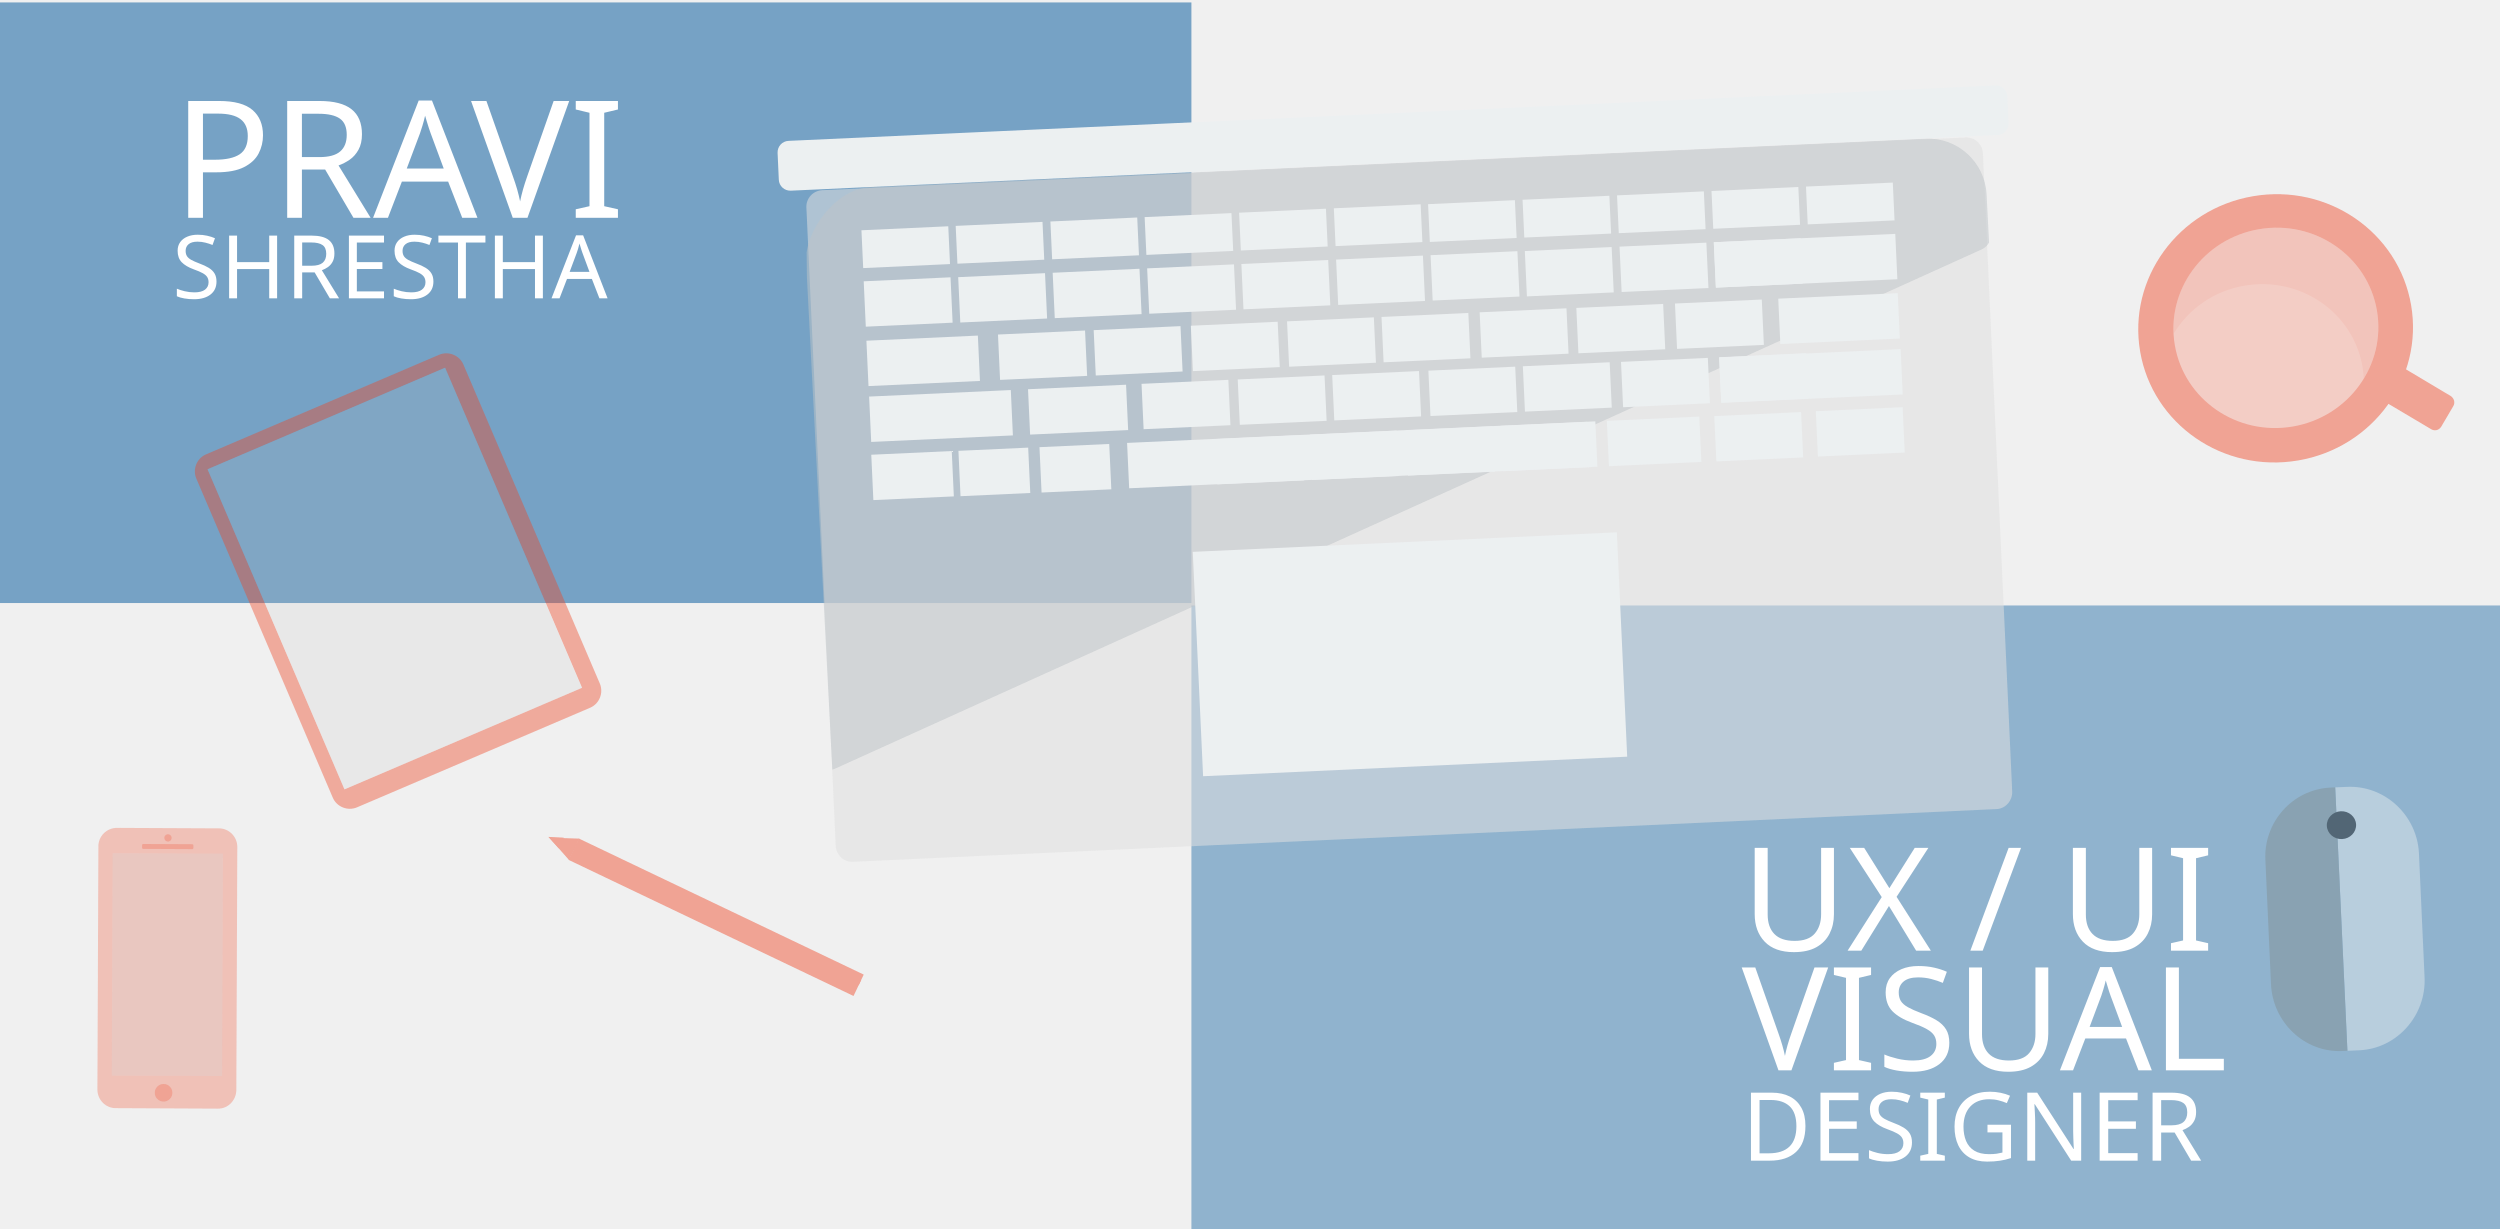
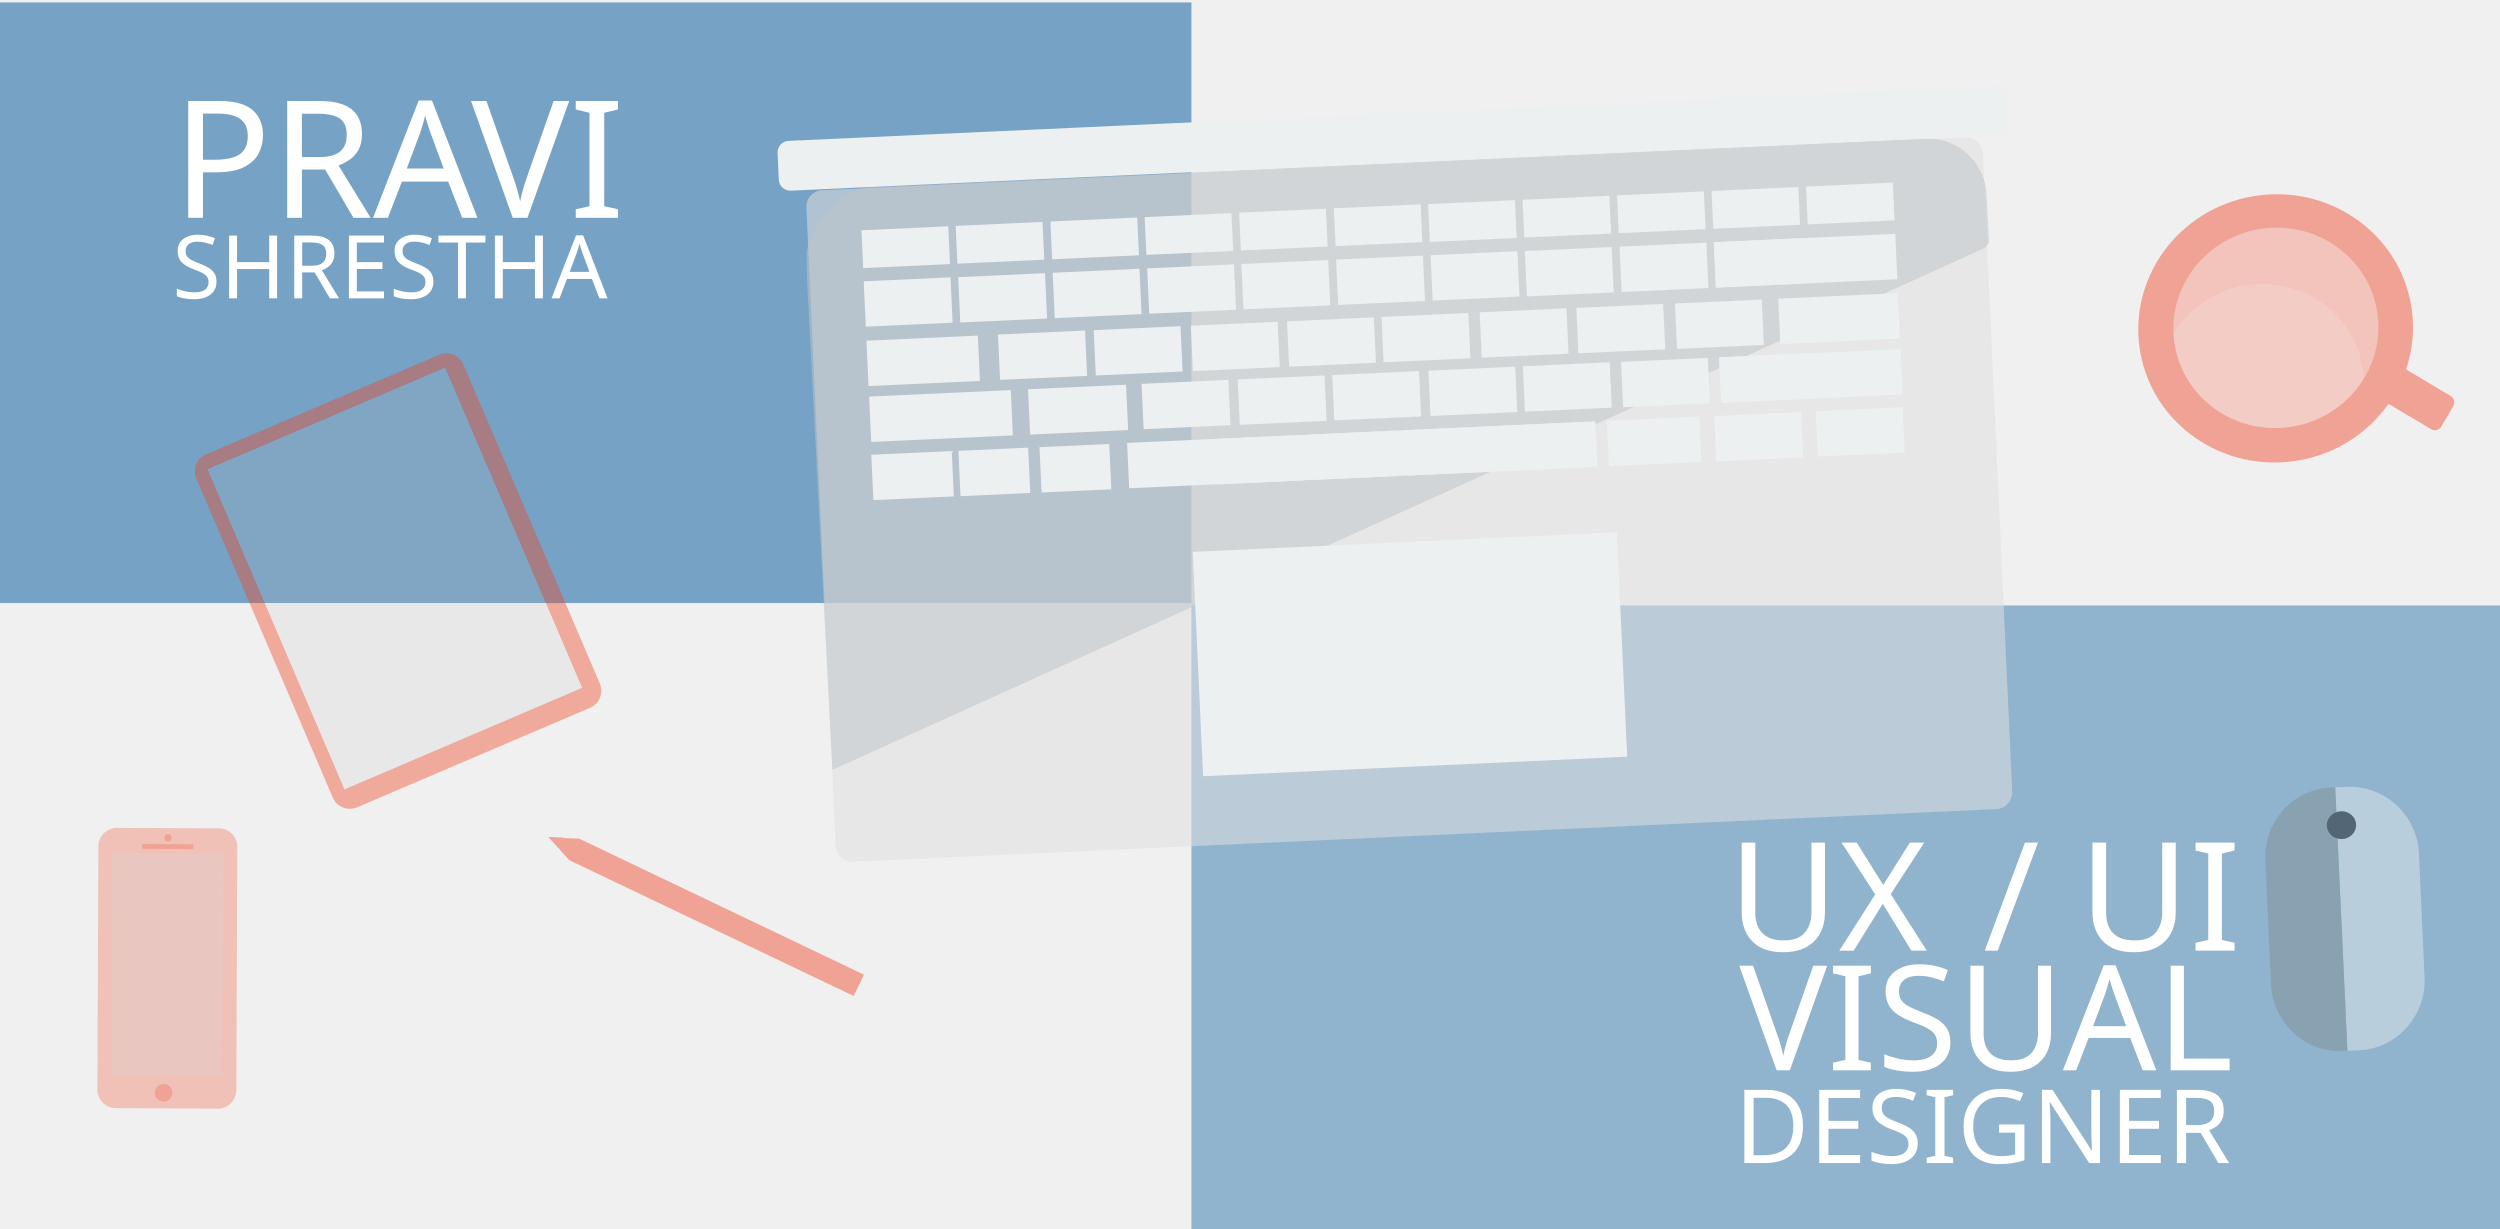
<svg xmlns="http://www.w3.org/2000/svg" xmlns:xlink="http://www.w3.org/1999/xlink" version="1.1" id="Layer_1" x="0px" y="0px" viewBox="0 0 1024 503" style="enable-background:new 0 0 1024 503;" xml:space="preserve">
  <style type="text/css">
	.st0{opacity:0.4;fill:#00579B;enable-background:new    ;}
	.st1{opacity:0.51;fill:#00579B;enable-background:new    ;}
	.st2{opacity:0.45;}
	.st3{fill:#EF4423;}
	.st4{opacity:0.5;fill:#FFFFFF;enable-background:new    ;}
	.st5{opacity:0.22;fill:#EF4423;enable-background:new    ;}
	.st6{opacity:0.41;}
- 	.st7{opacity:0.36;fill:#BEBCBD;}
+ 	.st7{opacity:0.36;fill:#BEBCBD;enable-background:new    ;}
	.st8{opacity:0.61;fill:#EF4423;enable-background:new    ;}
- 	.st9{opacity:0.27;fill:#BEBCBD;}
+ 	.st9{opacity:0.27;fill:#BEBCBD;enable-background:new    ;}
	.st10{fill:none;}
	.st11{fill:#FFFFFF;}
	.st12{font-family:'HelveticaNeue-Bold';}
	.st13{font-size:67px;}
	.st14{font-size:36px;}
	.st15{opacity:0.54;fill:#E0E0E0;enable-background:new    ;}
	.st16{opacity:0.52;enable-background:new    ;}
	.st17{clip-path:url(#SVGID_2_);fill:#BDC3C7;}
	.st18{fill:#ECF0F1;}
	.st19{opacity:0.43;}
	.st20{fill:#7F8C8D;}
- 	.st21{font-size:59px;}
- 	.st22{font-size:39px;}
- 	.st23{font-size:32px;}
+ 	.st21{enable-background:new    ;}
+ 	.st22{font-size:62px;}
+ 	.st23{font-size:60px;}
+ 	.st24{font-size:42px;}
+ 	.st25{font-size:32px;}
</style>
  <g id="Layer_1_1_">
    <rect x="488" y="248" class="st0" width="536" height="257.7" />
    <rect y="1" class="st1" width="488" height="246" />
    <g class="st2">
-       <ellipse transform="matrix(0.9857 -0.1685 0.1685 0.9857 -9.3377 158.9661)" class="st3" cx="932.1" cy="134.5" rx="56.3" ry="54.9" />
-       <ellipse transform="matrix(0.9857 -0.1685 0.1685 0.9857 -9.2964 158.9903)" class="st4" cx="932.2" cy="134.3" rx="42" ry="41" />
+       <ellipse transform="matrix(0.9857 -0.1685 0.1685 0.9857 -9.3331 158.9814)" class="st3" cx="932.1" cy="134.5" rx="56.3" ry="54.9" />
+       <ellipse transform="matrix(0.9857 -0.1685 0.1685 0.9857 -9.2996 158.9966)" class="st4" cx="932.2" cy="134.3" rx="42" ry="41" />
      <path class="st5" d="M919.4,117c22.9-3.9,44.5,11,48.3,33.3c0.3,1.6,0.4,3.1,0.5,4.7c4.9-8,7.1-17.9,5.4-27.8    c-3.8-22.3-25.4-37.2-48.3-33.3c-21.3,3.6-36.2,22.3-35,42.8C896.4,126.6,906.8,119.1,919.4,117z" />
      <path class="st3" d="M1004.9,166.3l-5,8.5c-0.9,1.4-2.6,1.9-4.1,1l-25.6-15.2c-1.4-0.9-1.9-2.6-1-4.1l5-8.5c0.9-1.4,2.6-1.9,4.1-1    l25.5,15.2C1005.2,163.1,1005.7,164.9,1004.9,166.3z" />
    </g>
    <g class="st2">
      <g>
-         <rect x="288.5" y="311" transform="matrix(0.431 -0.9024 0.9024 0.431 -172.0694 478.5229)" class="st3" width="9.7" height="129.3" />
-         <rect x="292.7" y="310" transform="matrix(0.431 -0.9024 0.9024 0.431 -170.8663 478.3698)" class="st3" width="2.4" height="129.3" />
+         <rect x="288.5" y="311.1" transform="matrix(0.431 -0.9024 0.9024 0.431 -172.1029 478.4939)" class="st3" width="9.7" height="129.3" />
+         <rect x="292.7" y="310" transform="matrix(0.431 -0.9024 0.9024 0.431 -170.822 478.3644)" class="st3" width="2.4" height="129.3" />
      </g>
      <polygon class="st3" points="237.3,343.5 233.1,352.3 225,343.1   " />
      <polygon class="st3" points="230.9,343.1 228.9,347.5 224.6,342.8   " />
    </g>
    <g class="st6">
      <path class="st3" d="M189.8,149.3c-1.6-3.8-6.1-5.6-9.9-4l-95.5,40.8c-3.8,1.6-5.6,6.1-4,9.9l55.9,130.7c1.6,3.8,6.1,5.6,9.9,4    l95.5-40.8c3.8-1.6,5.6-6.1,4-9.9L189.8,149.3z M238.4,281.7l-97.3,41.6L85,192.2l97.3-41.6L238.4,281.7z" />
-       <rect x="108.8" y="165.7" transform="matrix(0.9195 -0.393 0.393 0.9195 -80.1159 82.6294)" class="st7" width="105.8" height="142.6" />
+       <rect x="108.8" y="165.7" transform="matrix(0.9195 -0.393 0.393 0.9195 -80.1331 82.6246)" class="st7" width="105.8" height="142.6" />
      <path class="st3" d="M193.2,309.6l-2.9,1.2c-0.9,0.4-2.1,0-2.5-1l-0.9-2.2c-0.4-0.9,0-2.1,1-2.5l2.9-1.2c0.9-0.4,2.1,0,2.5,1    l0.9,2.2C194.5,308.1,194.1,309.2,193.2,309.6z" />
    </g>
    <g class="st2">
      <path class="st8" d="M89.2,454.1l-41.8-0.2c-4.1,0-7.5-3.4-7.5-7.6l0.4-99.7c0-4.1,3.4-7.5,7.6-7.5l41.8,0.2    c4.1,0,7.5,3.4,7.5,7.6l-0.4,99.7C96.7,450.8,93.3,454.2,89.2,454.1z" />
-       <rect x="23" y="372.6" transform="matrix(3.615123e-03 -1 1 3.615123e-03 -326.8969 462.2253)" class="st9" width="91.1" height="45.2" />
+       <rect x="23" y="372.5" transform="matrix(3.615099e-03 -1 1 3.615099e-03 -326.7983 462.2261)" class="st9" width="91.1" height="45.2" />
      <circle class="st3" cx="68.8" cy="343.2" r="1.5" />
      <circle class="st3" cx="67" cy="447.6" r="3.6" />
      <path class="st3" d="M78.8,347.8l-20.2-0.1c-0.2,0-0.4-0.2-0.4-0.4v-1.2c0-0.2,0.2-0.4,0.4-0.4l20.2,0.1c0.2,0,0.4,0.2,0.4,0.4    v1.2C79.2,347.6,79,347.8,78.8,347.8z" />
    </g>
  </g>
  <rect x="70.6" y="41.4" class="st10" width="294" height="115" />
-   <text transform="matrix(1 0 0 1 70.5983 89.2065)">
-     <tspan x="0" y="0" class="st11 st12 st13">PRAVI </tspan>
-     <tspan x="0" y="33" class="st11 st12 st14">SHRESTHA</tspan>
-   </text>
+   <text transform="matrix(1 0 0 1 70.5983 89.2065)" class="st11 st12 st13">PRAVI </text>
+   <text transform="matrix(1 0 0 1 70.5983 122.2065)" class="st11 st12 st14">SHRESTHA</text>
  <g id="Layer_2">
    <g id="laptop_1_">
      <path class="st15" d="M817.7,331.4L349.4,353c-3.7,0.2-6.9-2.7-7.1-6.5L330.3,85c-0.2-3.7,2.7-6.9,6.5-7.1l468.3-21.6    c3.7-0.2,6.9,2.7,7.1,6.5l12,261.5C824.3,328,821.4,331.3,817.7,331.4z" />
      <g class="st16">
        <g>
-           <defs>
-             <path id="SVGID_1_" d="M811.8,102.1L341.9,314.9c-4.2,1.9-9-1.1-9-5.7l-2.8-229.5c-0.1-3.4,2.6-6.2,6-6.4l469-21.6       c3.4-0.2,6.3,2.4,6.6,5.7l3.7,38.3C815.7,98.4,814.2,101,811.8,102.1z" />
-           </defs>
-           <clipPath id="SVGID_2_">
-             <use xlink:href="#SVGID_1_" style="overflow:visible;" />
-           </clipPath>
-           <path class="st17" d="M801.9,316.9l-435.6,22.6c-13.3,0.7-24.6-9.5-25.3-22.8l-10.8-209.2c-0.7-13.3,12.5-30.1,25.8-30.8      l432.4-19.9c13.3-0.7,24.6,9.5,25.3,22.8l11,212.1C825.4,304.9,815.2,316.1,801.9,316.9z" />
-         </g>
-       </g>
-       <rect x="490.6" y="222" transform="matrix(0.9989 -4.601891e-02 4.601891e-02 0.9989 -11.7227 26.8603)" class="st18" width="173.9" height="92" />
-       <g>
-         <g>
-           <rect x="740.1" y="75.6" transform="matrix(0.9989 -4.601891e-02 4.601891e-02 0.9989 -3.0345 34.9639)" class="st18" width="35.6" height="15.5" />
-         </g>
-         <g>
-           <rect x="701.4" y="77.4" transform="matrix(0.9989 -4.601891e-02 4.601891e-02 0.9989 -3.1574 33.1867)" class="st18" width="35.6" height="15.5" />
-         </g>
-         <g>
-           <rect x="662.7" y="79.2" transform="matrix(0.9989 -4.601891e-02 4.601891e-02 0.9989 -3.2803 31.4096)" class="st18" width="35.6" height="15.5" />
-         </g>
-         <g>
-           <rect x="624" y="81" transform="matrix(0.9989 -4.601891e-02 4.601891e-02 0.9989 -3.4035 29.6278)" class="st18" width="35.6" height="15.5" />
-         </g>
-         <g>
-           <rect x="585.3" y="82.8" transform="matrix(0.9989 -4.601891e-02 4.601891e-02 0.9989 -3.5265 27.8507)" class="st18" width="35.6" height="15.5" />
-         </g>
-         <g>
-           <rect x="546.7" y="84.5" transform="matrix(0.9989 -4.601891e-02 4.601891e-02 0.9989 -3.6494 26.0735)" class="st18" width="35.6" height="15.5" />
-         </g>
-         <g>
-           <rect x="507.9" y="86.3" transform="matrix(0.9989 -4.601891e-02 4.601891e-02 0.9989 -3.7726 24.2918)" class="st18" width="35.6" height="15.5" />
-         </g>
-         <g>
-           <rect x="469.2" y="88.1" transform="matrix(0.9989 -4.601891e-02 4.601891e-02 0.9989 -3.8955 22.5146)" class="st18" width="35.6" height="15.5" />
-         </g>
-         <g>
-           <rect x="430.6" y="89.9" transform="matrix(0.9989 -4.601891e-02 4.601891e-02 0.9989 -4.0184 20.7374)" class="st18" width="35.6" height="15.5" />
-         </g>
-         <g>
-           <rect x="391.8" y="91.7" transform="matrix(0.9989 -4.601891e-02 4.601891e-02 0.9989 -4.1417 18.9557)" class="st18" width="35.6" height="15.5" />
-         </g>
-         <g>
-           <rect x="353.2" y="93.5" transform="matrix(0.9989 -4.601891e-02 4.601891e-02 0.9989 -4.2646 17.1785)" class="st18" width="35.6" height="15.5" />
-         </g>
-       </g>
-       <g>
-         <g>
-           <rect x="702.4" y="97.5" transform="matrix(0.9989 -4.601891e-02 4.601891e-02 0.9989 -4.1313 34.1492)" class="st18" width="74.4" height="18.6" />
-         </g>
-         <g>
-           <rect x="702.4" y="98.4" transform="matrix(0.9989 -4.601891e-02 4.601891e-02 0.9989 -4.1929 33.2583)" class="st18" width="35.6" height="18.6" />
-         </g>
-         <g>
-           <rect x="663.8" y="100.2" transform="matrix(0.9989 -4.601891e-02 4.601891e-02 0.9989 -4.3158 31.4812)" class="st18" width="35.6" height="18.6" />
-         </g>
-         <g>
-           <rect x="625" y="102" transform="matrix(0.9989 -4.601891e-02 4.601891e-02 0.9989 -4.4391 29.6994)" class="st18" width="35.6" height="18.6" />
-         </g>
-         <g>
-           <rect x="586.4" y="103.7" transform="matrix(0.9989 -4.601891e-02 4.601891e-02 0.9989 -4.562 27.9223)" class="st18" width="35.6" height="18.6" />
-         </g>
-         <g>
-           <rect x="547.7" y="105.5" transform="matrix(0.9989 -4.601891e-02 4.601891e-02 0.9989 -4.6849 26.1451)" class="st18" width="35.6" height="18.6" />
-         </g>
-         <g>
-           <rect x="508.9" y="107.3" transform="matrix(0.9989 -4.601891e-02 4.601891e-02 0.9989 -4.8081 24.3634)" class="st18" width="35.6" height="18.6" />
-         </g>
-         <g>
-           <rect x="470.3" y="109.1" transform="matrix(0.9989 -4.601891e-02 4.601891e-02 0.9989 -4.931 22.5862)" class="st18" width="35.6" height="18.6" />
-         </g>
-         <g>
-           <rect x="431.6" y="110.9" transform="matrix(0.9989 -4.601891e-02 4.601891e-02 0.9989 -5.0539 20.8091)" class="st18" width="35.6" height="18.6" />
-         </g>
-         <g>
-           <rect x="392.9" y="112.7" transform="matrix(0.9989 -4.601891e-02 4.601891e-02 0.9989 -5.1772 19.0273)" class="st18" width="35.6" height="18.6" />
-         </g>
-         <g>
-           <rect x="354.2" y="114.4" transform="matrix(0.9989 -4.601891e-02 4.601891e-02 0.9989 -5.3001 17.2501)" class="st18" width="35.6" height="18.6" />
-         </g>
-       </g>
-       <g>
-         <g>
-           <rect x="728.8" y="121.2" transform="matrix(0.9989 -4.601891e-02 4.601891e-02 0.9989 -5.2072 34.805)" class="st18" width="49" height="18.6" />
-         </g>
-         <g>
-           <rect x="686.5" y="123.5" transform="matrix(0.9989 -4.601891e-02 4.601891e-02 0.9989 -5.3631 32.5503)" class="st18" width="35.6" height="18.6" />
-         </g>
-         <g>
-           <rect x="646.1" y="125.3" transform="matrix(0.9989 -4.601891e-02 4.601891e-02 0.9989 -5.4914 30.695)" class="st18" width="35.6" height="18.6" />
-         </g>
-         <g>
-           <rect x="606.5" y="127.1" transform="matrix(0.9989 -4.601891e-02 4.601891e-02 0.9989 -5.6175 28.872)" class="st18" width="35.6" height="18.6" />
-         </g>
-         <g>
-           <rect x="566.3" y="129" transform="matrix(0.9989 -4.601891e-02 4.601891e-02 0.9989 -5.7452 27.0259)" class="st18" width="35.6" height="18.6" />
-         </g>
-         <g>
-           <rect x="527.6" y="130.8" transform="matrix(0.9989 -4.601891e-02 4.601891e-02 0.9989 -5.8681 25.2488)" class="st18" width="35.6" height="18.6" />
-         </g>
-         <g>
-           <rect x="488.2" y="132.6" transform="matrix(0.9989 -4.601891e-02 4.601891e-02 0.9989 -5.9936 23.4349)" class="st18" width="35.6" height="18.6" />
-         </g>
-         <g>
-           <rect x="448.4" y="134.4" transform="matrix(0.9989 -4.601891e-02 4.601891e-02 0.9989 -6.12 21.6072)" class="st18" width="35.6" height="18.6" />
-         </g>
-         <g>
-           <rect x="409.2" y="136.2" transform="matrix(0.9989 -4.601891e-02 4.601891e-02 0.9989 -6.2446 19.8048)" class="st18" width="35.7" height="18.6" />
-         </g>
-         <g>
-           <rect x="355.3" y="138.5" transform="matrix(0.9989 -4.601891e-02 4.601891e-02 0.9989 -6.3999 17.5592)" class="st18" width="45.7" height="18.6" />
-         </g>
-       </g>
-       <g>
-         <g>
-           <rect x="704.6" y="144.7" transform="matrix(0.9989 -4.601891e-02 4.601891e-02 0.9989 -6.2988 34.2991)" class="st18" width="74.4" height="18.6" />
-         </g>
-         <g>
-           <rect x="704.6" y="145.5" transform="matrix(0.9989 -4.601891e-02 4.601891e-02 0.9989 -6.3604 33.4083)" class="st18" width="35.6" height="18.6" />
-         </g>
-         <g>
-           <rect x="664.4" y="147.4" transform="matrix(0.9989 -4.601891e-02 4.601891e-02 0.9989 -6.4881 31.5622)" class="st18" width="35.6" height="18.6" />
-         </g>
-         <g>
-           <rect x="624.2" y="149.2" transform="matrix(0.9989 -4.601891e-02 4.601891e-02 0.9989 -6.6161 29.7116)" class="st18" width="35.6" height="18.6" />
-         </g>
-         <g>
-           <rect x="585.5" y="151" transform="matrix(0.9989 -4.601891e-02 4.601891e-02 0.9989 -6.739 27.9344)" class="st18" width="35.6" height="18.6" />
-         </g>
-         <g>
-           <rect x="546.1" y="152.8" transform="matrix(0.9989 -4.601891e-02 4.601891e-02 0.9989 -6.8645 26.1205)" class="st18" width="35.6" height="18.6" />
-         </g>
-         <g>
-           <rect x="507.4" y="154.6" transform="matrix(0.9989 -4.601891e-02 4.601891e-02 0.9989 -6.9874 24.3434)" class="st18" width="35.6" height="18.6" />
-         </g>
-         <g>
-           <rect x="468" y="156.4" transform="matrix(0.9989 -4.601891e-02 4.601891e-02 0.9989 -7.1128 22.5295)" class="st18" width="35.6" height="18.6" />
-         </g>
-         <g>
-           <rect x="421.5" y="158.5" transform="matrix(0.9989 -4.601891e-02 4.601891e-02 0.9989 -7.2532 20.4998)" class="st18" width="40.2" height="18.6" />
-         </g>
-         <g>
-           <rect x="356.4" y="161.1" transform="matrix(0.9989 -4.601891e-02 4.601891e-02 0.9989 -7.4319 17.9167)" class="st18" width="58.1" height="18.6" />
-         </g>
-       </g>
-       <g>
-         <g>
-           <rect x="744.2" y="167.6" transform="matrix(0.9989 -4.601891e-02 4.601891e-02 0.9989 -7.3357 35.2521)" class="st18" width="35.6" height="18.6" />
-         </g>
-         <g>
-           <rect x="702.6" y="169.6" transform="matrix(0.9989 -4.601891e-02 4.601891e-02 0.9989 -7.4678 33.3418)" class="st18" width="35.6" height="18.6" />
-         </g>
-         <g>
-           <rect x="658.6" y="171.5" transform="matrix(0.9989 -4.601891e-02 4.601891e-02 0.9989 -7.6042 31.3695)" class="st18" width="37.9" height="18.6" />
-         </g>
-         <g>
-           <rect x="615" y="173.6" transform="matrix(0.9989 -4.601891e-02 4.601891e-02 0.9989 -7.7463 29.3145)" class="st18" width="35.6" height="18.6" />
-         </g>
-         <g>
-           <rect x="576.3" y="175.4" transform="matrix(0.9989 -4.601891e-02 4.601891e-02 0.9989 -7.8692 27.5373)" class="st18" width="35.6" height="18.6" />
-         </g>
-         <g>
-           <rect x="536.9" y="177.2" transform="matrix(0.9989 -4.601891e-02 4.601891e-02 0.9989 -7.9947 25.7234)" class="st18" width="35.6" height="18.6" />
-         </g>
-         <g>
-           <rect x="498.2" y="179" transform="matrix(0.9989 -4.601891e-02 4.601891e-02 0.9989 -8.1176 23.9463)" class="st18" width="35.6" height="18.6" />
-         </g>
-         <g>
-           <rect x="462" y="177" transform="matrix(0.9989 -4.601891e-02 4.601891e-02 0.9989 -7.9842 25.875)" class="st18" width="192" height="18.6" />
-         </g>
-         <g>
-           <rect x="393" y="184" transform="matrix(0.9989 -4.601891e-02 4.601891e-02 0.9989 -8.4632 18.95)" class="st18" width="28.6" height="18.6" />
-         </g>
-         <g>
-           <rect x="426.2" y="182.5" transform="matrix(0.9989 -4.601891e-02 4.601891e-02 0.9989 -8.3577 20.4746)" class="st18" width="28.6" height="18.6" />
-         </g>
-         <g>
-           <rect x="357.3" y="185.5" transform="matrix(0.9989 -4.601891e-02 4.601891e-02 0.9989 -8.5699 17.4071)" class="st18" width="33" height="18.6" />
+           <g>
+             <defs>
+               <path id="SVGID_1_" d="M811.8,102.1L341.9,314.9c-4.2,1.9-9-1.1-9-5.7l-2.8-229.5c-0.1-3.4,2.6-6.2,6-6.4l469-21.6        c3.4-0.2,6.3,2.4,6.6,5.7l3.7,38.3C815.7,98.4,814.2,101,811.8,102.1z" />
+             </defs>
+             <clipPath id="SVGID_2_">
+               <use xlink:href="#SVGID_1_" style="overflow:visible;" />
+             </clipPath>
+             <path class="st17" d="M801.9,316.9l-435.6,22.6c-13.3,0.7-24.6-9.5-25.3-22.8l-10.8-209.2c-0.7-13.3,12.5-30.1,25.8-30.8       l432.4-19.9c13.3-0.7,24.6,9.5,25.3,22.8l11,212.1C825.4,304.9,815.2,316.1,801.9,316.9z" />
+           </g>
+         </g>
+       </g>
+       <rect x="490.6" y="222" transform="matrix(0.9989 -4.602078e-02 4.602078e-02 0.9989 -11.7211 26.8621)" class="st18" width="173.9" height="92" />
+       <g>
+         <g>
+           <rect x="740.1" y="75.6" transform="matrix(0.9989 -4.602078e-02 4.602078e-02 0.9989 -3.0326 34.966)" class="st18" width="35.6" height="15.5" />
+         </g>
+         <g>
+           <rect x="701.4" y="77.4" transform="matrix(0.9989 -4.602078e-02 4.602078e-02 0.9989 -3.1565 33.187)" class="st18" width="35.6" height="15.5" />
+         </g>
+         <g>
+           <rect x="662.7" y="79.2" transform="matrix(0.9989 -4.602078e-02 4.602078e-02 0.9989 -3.2804 31.408)" class="st18" width="35.6" height="15.5" />
+         </g>
+         <g>
+           <rect x="624" y="81" transform="matrix(0.9989 -4.602078e-02 4.602078e-02 0.9989 -3.4042 29.629)" class="st18" width="35.6" height="15.5" />
+         </g>
+         <g>
+           <rect x="585.3" y="82.8" transform="matrix(0.9989 -4.602078e-02 4.602078e-02 0.9989 -3.5281 27.85)" class="st18" width="35.6" height="15.5" />
+         </g>
+         <g>
+           <rect x="546.7" y="84.5" transform="matrix(0.9989 -4.602078e-02 4.602078e-02 0.9989 -3.6471 26.0753)" class="st18" width="35.6" height="15.5" />
+         </g>
+         <g>
+           <rect x="507.9" y="86.3" transform="matrix(0.9989 -4.602078e-02 4.602078e-02 0.9989 -3.7711 24.2917)" class="st18" width="35.6" height="15.5" />
+         </g>
+         <g>
+           <rect x="469.2" y="88.1" transform="matrix(0.9989 -4.602078e-02 4.602078e-02 0.9989 -3.895 22.5127)" class="st18" width="35.6" height="15.5" />
+         </g>
+         <g>
+           <rect x="430.6" y="89.9" transform="matrix(0.9989 -4.602078e-02 4.602078e-02 0.9989 -4.0186 20.7383)" class="st18" width="35.6" height="15.5" />
+         </g>
+         <g>
+           <rect x="391.8" y="91.7" transform="matrix(0.9989 -4.602078e-02 4.602078e-02 0.9989 -4.1427 18.9548)" class="st18" width="35.6" height="15.5" />
+         </g>
+         <g>
+           <rect x="353.2" y="93.5" transform="matrix(0.9989 -4.602078e-02 4.602078e-02 0.9989 -4.2663 17.1804)" class="st18" width="35.6" height="15.5" />
+         </g>
+       </g>
+       <g>
+         <g>
+           <rect x="702.4" y="97.5" transform="matrix(0.9989 -4.602078e-02 4.602078e-02 0.9989 -4.1313 34.1487)" class="st18" width="74.4" height="18.6" />
+         </g>
+         <g>
+           <rect x="702.4" y="98.4" transform="matrix(0.9989 -4.602078e-02 4.602078e-02 0.9989 -4.1933 33.2569)" class="st18" width="35.6" height="18.6" />
+         </g>
+         <g>
+           <rect x="663.8" y="100.2" transform="matrix(0.9989 -4.602078e-02 4.602078e-02 0.9989 -4.3169 31.4826)" class="st18" width="35.6" height="18.6" />
+         </g>
+         <g>
+           <rect x="625" y="102" transform="matrix(0.9989 -4.602078e-02 4.602078e-02 0.9989 -4.4409 29.699)" class="st18" width="35.6" height="18.6" />
+         </g>
+         <g>
+           <rect x="586.4" y="103.7" transform="matrix(0.9989 -4.602078e-02 4.602078e-02 0.9989 -4.5599 27.9243)" class="st18" width="35.6" height="18.6" />
+         </g>
+         <g>
+           <rect x="547.7" y="105.5" transform="matrix(0.9989 -4.602078e-02 4.602078e-02 0.9989 -4.6838 26.1453)" class="st18" width="35.6" height="18.6" />
+         </g>
+         <g>
+           <rect x="508.9" y="107.3" transform="matrix(0.9989 -4.602078e-02 4.602078e-02 0.9989 -4.8079 24.3617)" class="st18" width="35.6" height="18.6" />
+         </g>
+         <g>
+           <rect x="470.3" y="109.1" transform="matrix(0.9989 -4.602078e-02 4.602078e-02 0.9989 -4.9315 22.5873)" class="st18" width="35.6" height="18.6" />
+         </g>
+         <g>
+           <rect x="431.6" y="110.9" transform="matrix(0.9989 -4.602078e-02 4.602078e-02 0.9989 -5.0554 20.8083)" class="st18" width="35.6" height="18.6" />
+         </g>
+         <g>
+           <rect x="392.9" y="112.7" transform="matrix(0.9989 -4.602078e-02 4.602078e-02 0.9989 -5.1791 19.0293)" class="st18" width="35.6" height="18.6" />
+         </g>
+         <g>
+           <rect x="354.2" y="114.4" transform="matrix(0.9989 -4.602078e-02 4.602078e-02 0.9989 -5.2984 17.25)" class="st18" width="35.6" height="18.6" />
+         </g>
+       </g>
+       <g>
+         <g>
+           <rect x="728.8" y="121.2" transform="matrix(0.9989 -4.602078e-02 4.602078e-02 0.9989 -5.2074 34.8043)" class="st18" width="49" height="18.6" />
+         </g>
+         <g>
+           <rect x="686.5" y="123.5" transform="matrix(0.9989 -4.602078e-02 4.602078e-02 0.9989 -5.3651 32.5519)" class="st18" width="35.6" height="18.6" />
+         </g>
+         <g>
+           <rect x="646.1" y="125.3" transform="matrix(0.9989 -4.602078e-02 4.602078e-02 0.9989 -5.4908 30.6945)" class="st18" width="35.6" height="18.6" />
+         </g>
+         <g>
+           <rect x="606.5" y="127.1" transform="matrix(0.9989 -4.602078e-02 4.602078e-02 0.9989 -5.6155 28.874)" class="st18" width="35.6" height="18.6" />
+         </g>
+         <g>
+           <rect x="566.3" y="129" transform="matrix(0.9989 -4.602078e-02 4.602078e-02 0.9989 -5.7456 27.0262)" class="st18" width="35.6" height="18.6" />
+         </g>
+         <g>
+           <rect x="527.6" y="130.8" transform="matrix(0.9989 -4.602078e-02 4.602078e-02 0.9989 -5.8695 25.2472)" class="st18" width="35.6" height="18.6" />
+         </g>
+         <g>
+           <rect x="488.2" y="132.6" transform="matrix(0.9989 -4.602078e-02 4.602078e-02 0.9989 -5.9939 23.4359)" class="st18" width="35.6" height="18.6" />
+         </g>
+         <g>
+           <rect x="448.4" y="134.4" transform="matrix(0.9989 -4.602078e-02 4.602078e-02 0.9989 -6.119 21.6062)" class="st18" width="35.6" height="18.6" />
+         </g>
+         <g>
+           <rect x="409.2" y="136.2" transform="matrix(0.9989 -4.602078e-02 4.602078e-02 0.9989 -6.2432 19.8065)" class="st18" width="35.7" height="18.6" />
+         </g>
+         <g>
+           <rect x="355.3" y="138.5" transform="matrix(0.9989 -4.602078e-02 4.602078e-02 0.9989 -6.401 17.5587)" class="st18" width="45.7" height="18.6" />
+         </g>
+       </g>
+       <g>
+         <g>
+           <rect x="704.6" y="144.7" transform="matrix(0.9989 -4.602078e-02 4.602078e-02 0.9989 -6.301 34.3001)" class="st18" width="74.4" height="18.6" />
+         </g>
+         <g>
+           <rect x="704.6" y="145.5" transform="matrix(0.9989 -4.602078e-02 4.602078e-02 0.9989 -6.3584 33.408)" class="st18" width="35.6" height="18.6" />
+         </g>
+         <g>
+           <rect x="664.4" y="147.4" transform="matrix(0.9989 -4.602078e-02 4.602078e-02 0.9989 -6.4885 31.5601)" class="st18" width="35.6" height="18.6" />
+         </g>
+         <g>
+           <rect x="624.2" y="149.2" transform="matrix(0.9989 -4.602078e-02 4.602078e-02 0.9989 -6.6138 29.712)" class="st18" width="35.6" height="18.6" />
+         </g>
+         <g>
+           <rect x="585.5" y="151" transform="matrix(0.9989 -4.602078e-02 4.602078e-02 0.9989 -6.7377 27.933)" class="st18" width="35.6" height="18.6" />
+         </g>
+         <g>
+           <rect x="546.1" y="152.8" transform="matrix(0.9989 -4.602078e-02 4.602078e-02 0.9989 -6.8622 26.1217)" class="st18" width="35.6" height="18.6" />
+         </g>
+         <g>
+           <rect x="507.4" y="154.6" transform="matrix(0.9989 -4.602078e-02 4.602078e-02 0.9989 -6.9861 24.3427)" class="st18" width="35.6" height="18.6" />
+         </g>
+         <g>
+           <rect x="468" y="156.4" transform="matrix(0.9989 -4.602078e-02 4.602078e-02 0.9989 -7.1105 22.5314)" class="st18" width="35.6" height="18.6" />
+         </g>
+         <g>
+           <rect x="421.5" y="158.5" transform="matrix(0.9989 -4.602078e-02 4.602078e-02 0.9989 -7.2541 20.4998)" class="st18" width="40.2" height="18.6" />
+         </g>
+         <g>
+           <rect x="356.4" y="161.1" transform="matrix(0.9989 -4.602078e-02 4.602078e-02 0.9989 -7.4332 17.9186)" class="st18" width="58.1" height="18.6" />
+         </g>
+       </g>
+       <g>
+         <g>
+           <rect x="744.2" y="167.6" transform="matrix(0.9989 -4.602078e-02 4.602078e-02 0.9989 -7.3333 35.2537)" class="st18" width="35.6" height="18.6" />
+         </g>
+         <g>
+           <rect x="702.6" y="169.6" transform="matrix(0.9989 -4.602078e-02 4.602078e-02 0.9989 -7.4695 33.3416)" class="st18" width="35.6" height="18.6" />
+         </g>
+         <g>
+           <rect x="658.6" y="171.5" transform="matrix(0.9989 -4.602078e-02 4.602078e-02 0.9989 -7.6023 31.3716)" class="st18" width="37.9" height="18.6" />
+         </g>
+         <g>
+           <rect x="615" y="173.6" transform="matrix(0.9989 -4.602078e-02 4.602078e-02 0.9989 -7.7464 29.3145)" class="st18" width="35.6" height="18.6" />
+         </g>
+         <g>
+           <rect x="576.3" y="175.4" transform="matrix(0.9989 -4.602078e-02 4.602078e-02 0.9989 -7.8703 27.5356)" class="st18" width="35.6" height="18.6" />
+         </g>
+         <g>
+           <rect x="536.9" y="177.2" transform="matrix(0.9989 -4.602078e-02 4.602078e-02 0.9989 -7.9948 25.7243)" class="st18" width="35.6" height="18.6" />
+         </g>
+         <g>
+           <rect x="498.2" y="179" transform="matrix(0.9989 -4.602078e-02 4.602078e-02 0.9989 -8.1187 23.9453)" class="st18" width="35.6" height="18.6" />
+         </g>
+         <g>
+           <rect x="462" y="177" transform="matrix(0.9989 -4.602078e-02 4.602078e-02 0.9989 -7.9821 25.8758)" class="st18" width="192" height="18.6" />
+         </g>
+         <g>
+           <rect x="393" y="184" transform="matrix(0.9989 -4.602078e-02 4.602078e-02 0.9989 -8.464 18.9483)" class="st18" width="28.6" height="18.6" />
+         </g>
+         <g>
+           <rect x="426.2" y="182.5" transform="matrix(0.9989 -4.602078e-02 4.602078e-02 0.9989 -8.3597 20.4746)" class="st18" width="28.6" height="18.6" />
+         </g>
+         <g>
+           <rect x="357.3" y="185.5" transform="matrix(0.9989 -4.602078e-02 4.602078e-02 0.9989 -8.5684 17.4082)" class="st18" width="33" height="18.6" />
        </g>
      </g>
      <path class="st18" d="M818.2,55.3L323.9,78.1c-2.6,0.1-4.8-1.9-4.9-4.5l-0.5-11c-0.1-2.6,1.9-4.8,4.5-4.9L817.3,35    c2.6-0.1,4.8,1.9,4.9,4.5l0.5,11C822.8,53,820.8,55.2,818.2,55.3z" />
    </g>
    <g id="mouse_2_" class="st19">
      <path class="st18" d="M961.4,322.3l-4.9,0.2l5,107.9l4.9-0.2c15.5-0.7,27.5-14.4,26.7-30l-2.3-50.8    C990,334,976.9,321.6,961.4,322.3z" />
      <path class="st20" d="M954.4,322.6l2.1-0.1l5,107.9l-2.1,0.1c-15.5,0.7-28.5-11.8-29.2-27.4l-2.3-50.8    C927.1,336.9,938.9,323.4,954.4,322.6z" />
-       <ellipse transform="matrix(0.9989 -4.601891e-02 4.601891e-02 0.9989 -14.5404 44.4942)" cx="959.1" cy="338" rx="6" ry="5.7" />
+       <ellipse transform="matrix(0.9989 -4.602078e-02 4.602078e-02 0.9989 -14.5382 44.4947)" cx="959.1" cy="338" rx="6" ry="5.7" />
    </g>
  </g>
  <g>
-     <text transform="matrix(1 0 0 1 713.4131 389.4)">
-       <tspan x="0" y="0" class="st11 st12 st21">UX / UI</tspan>
-       <tspan x="0" y="49" class="st11 st12 st21">VISUAL</tspan>
-       <tspan x="0" y="86" class="st11 st12 st22">DESIGNER</tspan>
-       <tspan x="202.9" y="86" class="st11 st12 st23"> </tspan>
+     <text transform="matrix(1 0 0 1 707.8127 389.4)" class="st21">
+       <tspan x="0" y="0" class="st11 st12 st22">UX</tspan>
+       <tspan x="87.3" y="0" class="st11 st12 st22"> </tspan>
+       <tspan x="104.5" y="0" class="st11 st12 st22">/ UI</tspan>
    </text>
+     <text transform="matrix(1 0 0 1 712.413 438.4)" class="st11 st12 st23">VISUAL</text>
+     <text transform="matrix(1 0 0 1 710.4129 476.4)" class="st11 st12 st24">DESIGNER</text>
+     <text transform="matrix(1 0 0 1 916.3131 475.4)" class="st11 st12 st25"> </text>
  </g>
</svg>
